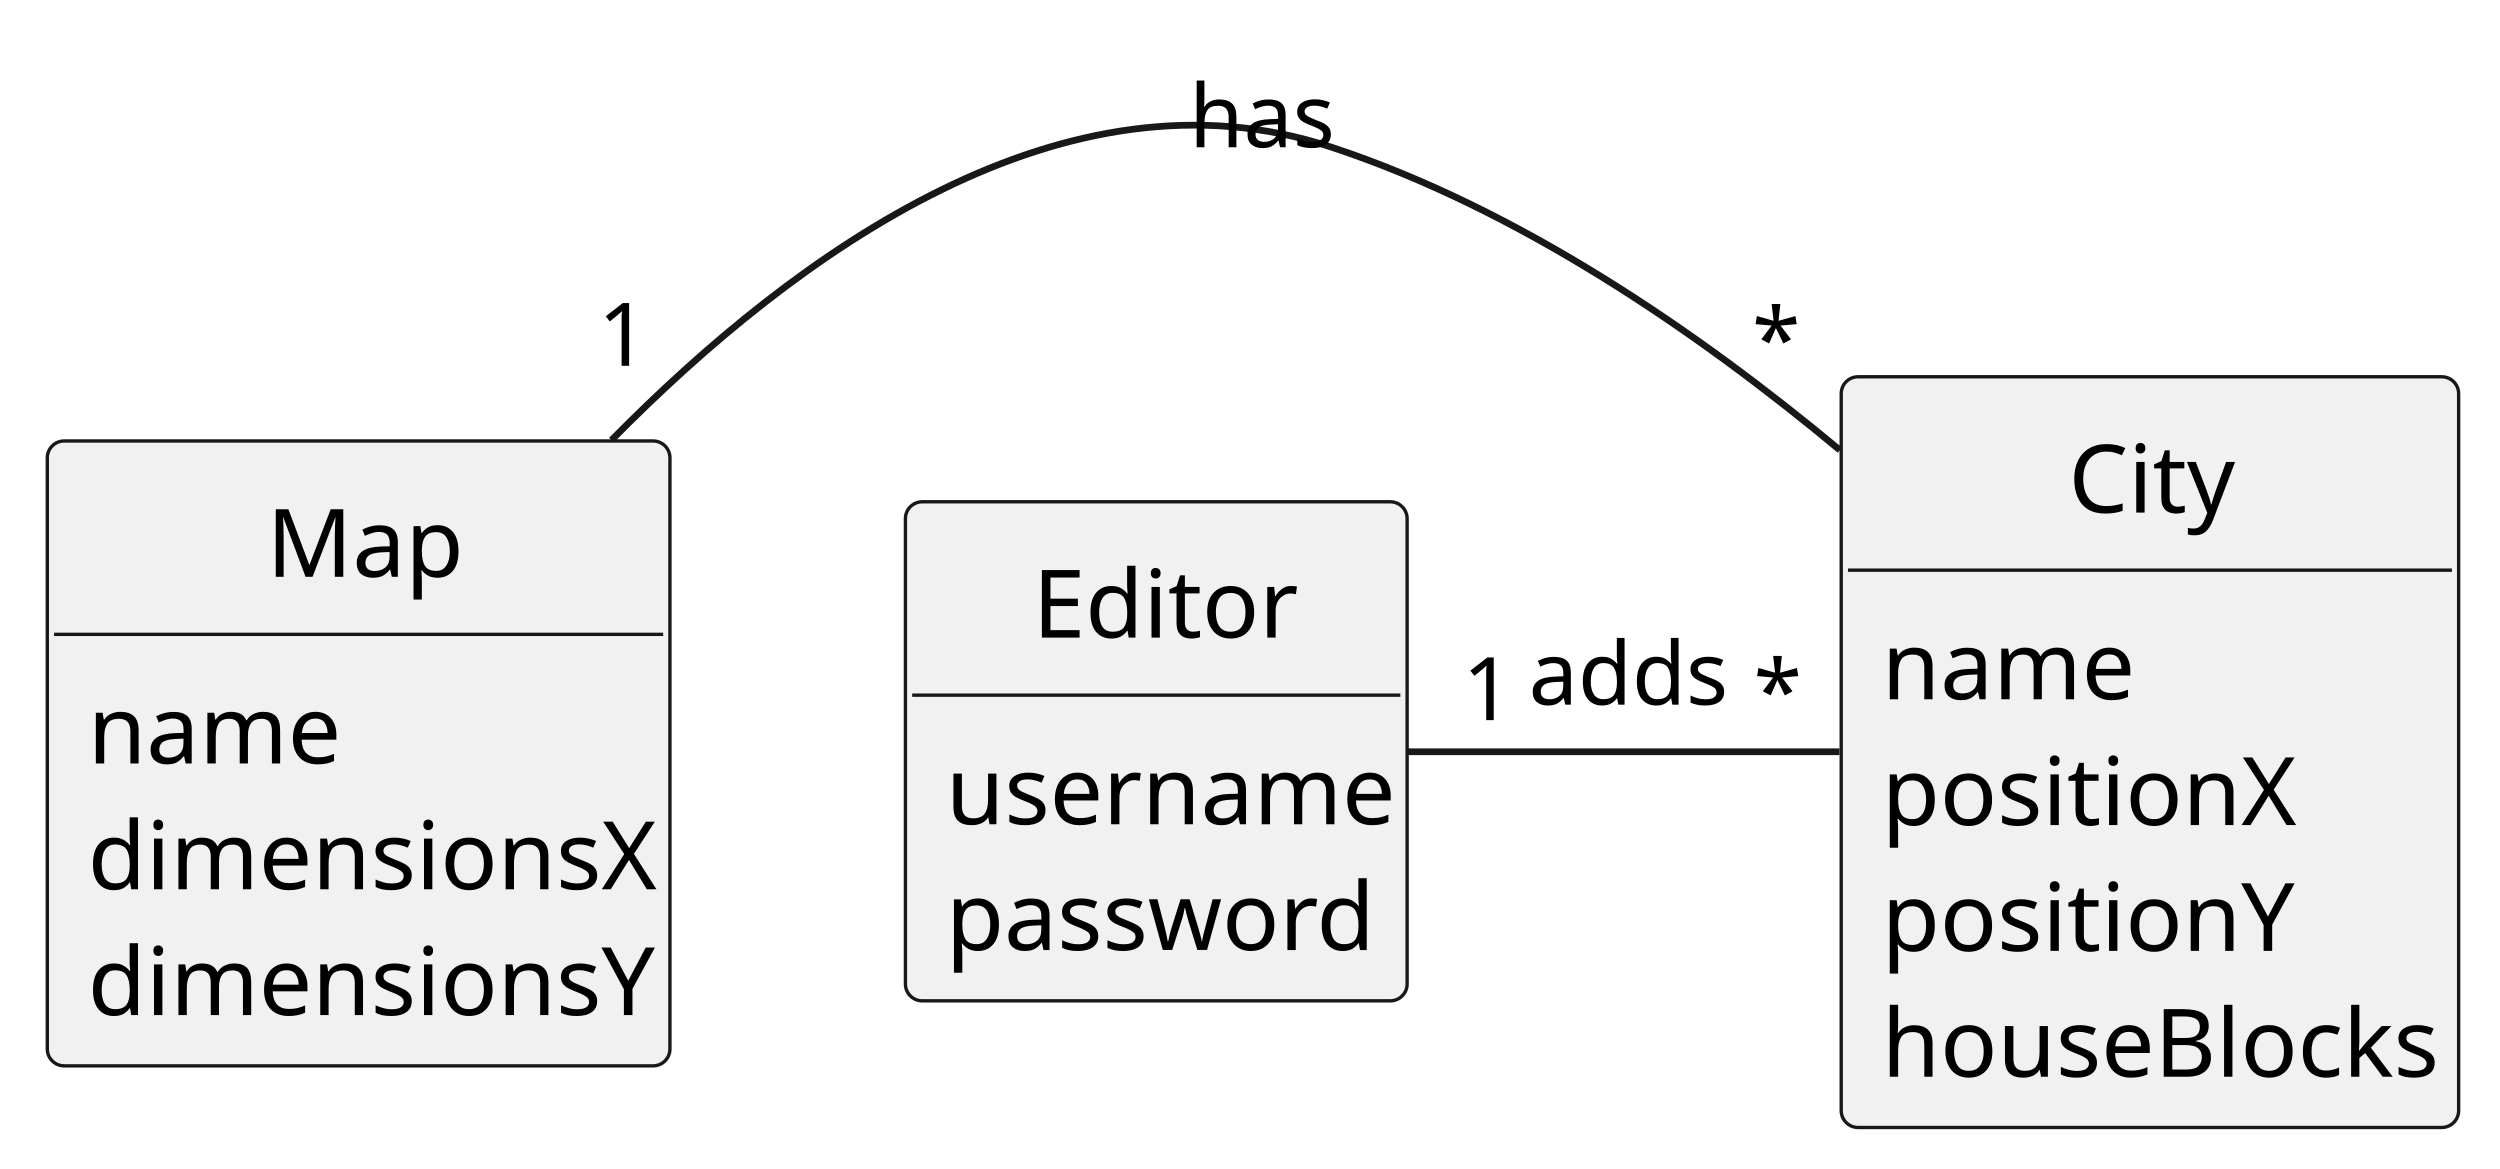
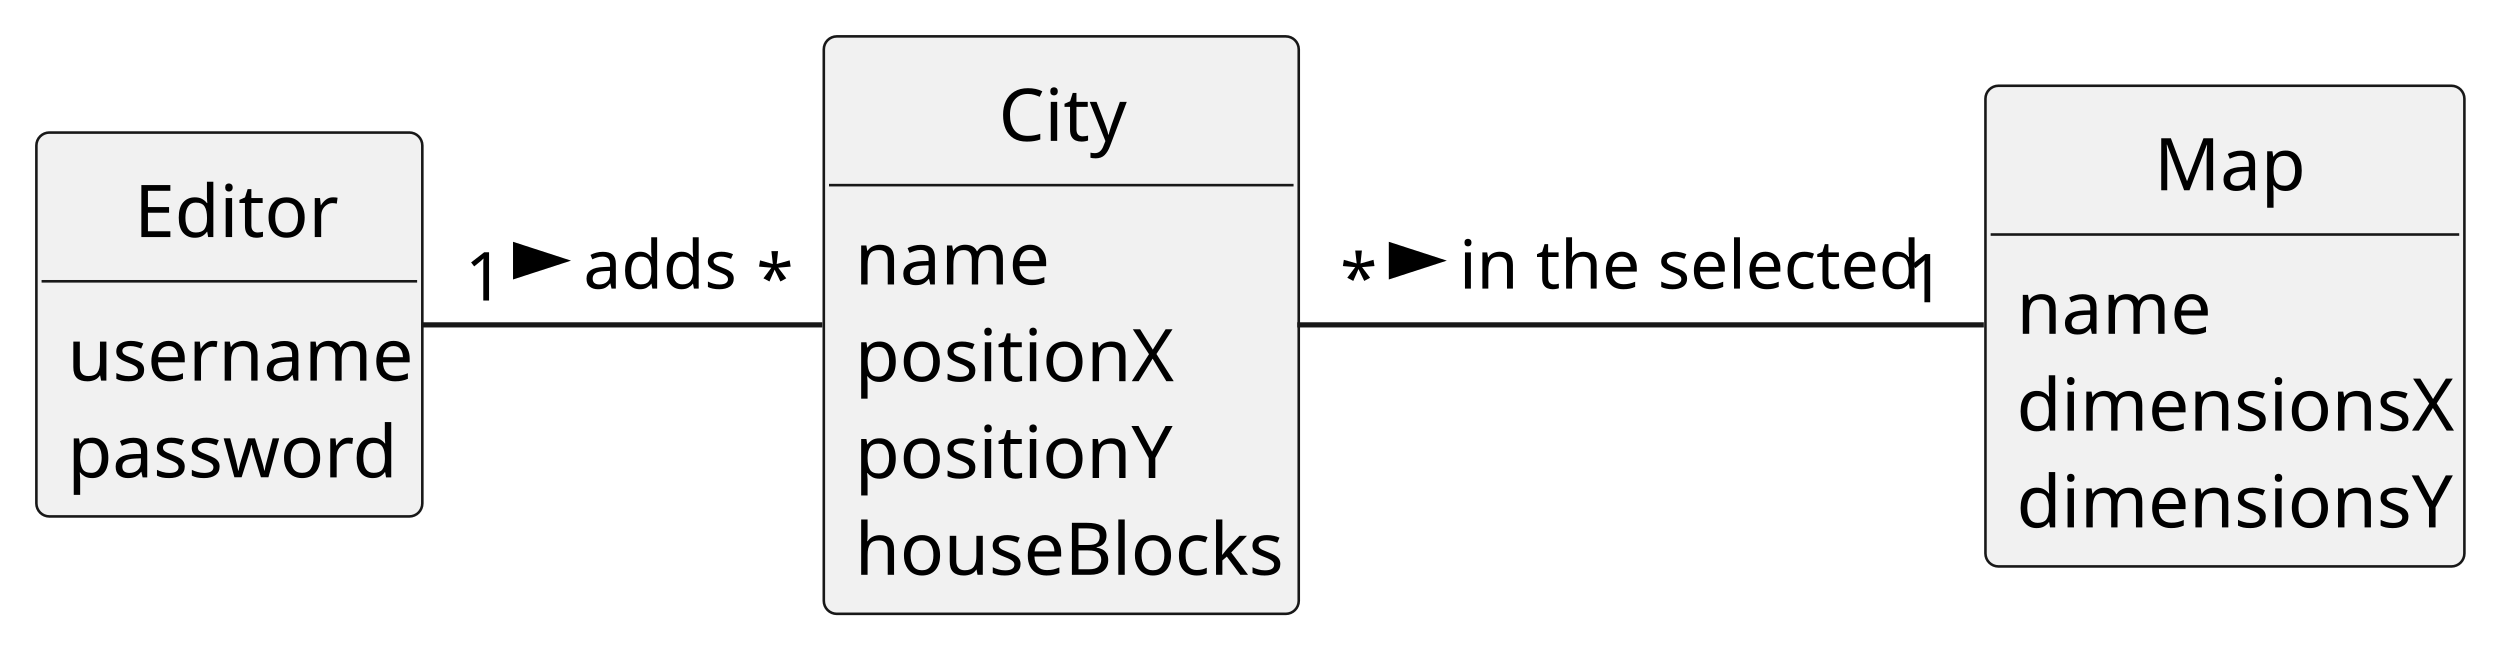
- <svg xmlns="http://www.w3.org/2000/svg" contentStyleType="text/css" height="173px" preserveAspectRatio="none" style="width:370px;height:173px;background:#FFFFFF;" version="1.1" viewBox="0 0 370 173" width="370px" zoomAndPan="magnify">
+ <svg xmlns="http://www.w3.org/2000/svg" contentStyleType="text/css" height="125px" preserveAspectRatio="none" style="width:481px;height:125px;background:#FFFFFF;" version="1.1" viewBox="0 0 481 125" width="481px" zoomAndPan="magnify">
  <defs />
  <g>
    <g id="elem_Map">
-       <rect codeLine="14" fill="#F1F1F1" height="92.484" id="Map" rx="2.5" ry="2.5" style="stroke:#181818;stroke-width:0.5;" width="92.151" x="7" y="65.263" />
-       <text fill="#000000" font-family="sans-serif" font-size="14" lengthAdjust="spacing" textLength="27.234" x="39.459" y="85.37">Map</text>
-       <line style="stroke:#181818;stroke-width:0.5;" x1="8" x2="98.151" y1="93.884" y2="93.884" />
-       <text fill="#000000" font-family="sans-serif" font-size="14" lengthAdjust="spacing" textLength="35.02" x="13" y="112.991">name</text>
-       <text fill="#000000" font-family="sans-serif" font-size="14" lengthAdjust="spacing" textLength="80.151" x="13" y="131.612">dimensionsX</text>
-       <text fill="#000000" font-family="sans-serif" font-size="14" lengthAdjust="spacing" textLength="80.151" x="13" y="150.233">dimensionsY</text>
+       <rect codeLine="14" fill="#F1F1F1" height="92.484" id="Map" rx="2.5" ry="2.5" style="stroke:#181818;stroke-width:0.5;" width="92.151" x="382" y="16.5" />
+       <text fill="#000000" font-family="sans-serif" font-size="14" lengthAdjust="spacing" textLength="27.234" x="414.459" y="36.607">Map</text>
+       <line style="stroke:#181818;stroke-width:0.5;" x1="383" x2="473.151" y1="45.121" y2="45.121" />
+       <text fill="#000000" font-family="sans-serif" font-size="14" lengthAdjust="spacing" textLength="35.02" x="388" y="64.228">name</text>
+       <text fill="#000000" font-family="sans-serif" font-size="14" lengthAdjust="spacing" textLength="80.151" x="388" y="82.85">dimensionsX</text>
+       <text fill="#000000" font-family="sans-serif" font-size="14" lengthAdjust="spacing" textLength="80.151" x="388" y="101.471">dimensionsY</text>
    </g>
    <g id="elem_City">
-       <rect codeLine="20" fill="#F1F1F1" height="111.106" id="City" rx="2.5" ry="2.5" style="stroke:#181818;stroke-width:0.5;" width="91.379" x="272.5" y="55.763" />
-       <text fill="#000000" font-family="sans-serif" font-size="14" lengthAdjust="spacing" textLength="24.11" x="306.134" y="75.87">City</text>
-       <line style="stroke:#181818;stroke-width:0.5;" x1="273.5" x2="362.879" y1="84.384" y2="84.384" />
-       <text fill="#000000" font-family="sans-serif" font-size="14" lengthAdjust="spacing" textLength="35.02" x="278.5" y="103.491">name</text>
-       <text fill="#000000" font-family="sans-serif" font-size="14" lengthAdjust="spacing" textLength="57.593" x="278.5" y="122.112">positionX</text>
-       <text fill="#000000" font-family="sans-serif" font-size="14" lengthAdjust="spacing" textLength="57.593" x="278.5" y="140.733">positionY</text>
-       <text fill="#000000" font-family="sans-serif" font-size="14" lengthAdjust="spacing" textLength="79.379" x="278.5" y="159.355">houseBlocks</text>
+       <rect codeLine="20" fill="#F1F1F1" height="111.106" id="City" rx="2.5" ry="2.5" style="stroke:#181818;stroke-width:0.5;" width="91.379" x="158.5" y="7" />
+       <text fill="#000000" font-family="sans-serif" font-size="14" lengthAdjust="spacing" textLength="24.11" x="192.134" y="27.107">City</text>
+       <line style="stroke:#181818;stroke-width:0.5;" x1="159.5" x2="248.879" y1="35.621" y2="35.621" />
+       <text fill="#000000" font-family="sans-serif" font-size="14" lengthAdjust="spacing" textLength="35.02" x="164.5" y="54.728">name</text>
+       <text fill="#000000" font-family="sans-serif" font-size="14" lengthAdjust="spacing" textLength="57.593" x="164.5" y="73.35">positionX</text>
+       <text fill="#000000" font-family="sans-serif" font-size="14" lengthAdjust="spacing" textLength="57.593" x="164.5" y="91.971">positionY</text>
+       <text fill="#000000" font-family="sans-serif" font-size="14" lengthAdjust="spacing" textLength="79.379" x="164.5" y="110.592">houseBlocks</text>
    </g>
    <g id="elem_Editor">
-       <rect codeLine="27" fill="#F1F1F1" height="73.863" id="Editor" rx="2.5" ry="2.5" style="stroke:#181818;stroke-width:0.5;" width="74.255" x="134" y="74.263" />
-       <text fill="#000000" font-family="sans-serif" font-size="14" lengthAdjust="spacing" textLength="36.572" x="152.841" y="94.37">Editor</text>
-       <line style="stroke:#181818;stroke-width:0.5;" x1="135" x2="207.255" y1="102.884" y2="102.884" />
-       <text fill="#000000" font-family="sans-serif" font-size="14" lengthAdjust="spacing" textLength="62.255" x="140" y="121.991">username</text>
-       <text fill="#000000" font-family="sans-serif" font-size="14" lengthAdjust="spacing" textLength="59.917" x="140" y="140.612">password</text>
+       <rect codeLine="27" fill="#F1F1F1" height="73.863" id="Editor" rx="2.5" ry="2.5" style="stroke:#181818;stroke-width:0.5;" width="74.255" x="7" y="25.5" />
+       <text fill="#000000" font-family="sans-serif" font-size="14" lengthAdjust="spacing" textLength="36.572" x="25.841" y="45.607">Editor</text>
+       <line style="stroke:#181818;stroke-width:0.5;" x1="8" x2="80.255" y1="54.121" y2="54.121" />
+       <text fill="#000000" font-family="sans-serif" font-size="14" lengthAdjust="spacing" textLength="62.255" x="13" y="73.228">username</text>
+       <text fill="#000000" font-family="sans-serif" font-size="14" lengthAdjust="spacing" textLength="59.917" x="13" y="91.85">password</text>
    </g>
-     <g id="link_Map_City">
-       <path codeLine="32" d="M90.5,65.143 C118.18,37.043 157.72,8.813 197,21.763 C224.67,30.883 251.19,49.043 272.31,66.623 " fill="none" id="Map-City" style="stroke:#181818;stroke-width:1.0;" />
-       <text fill="#000000" font-family="sans-serif" font-size="13" lengthAdjust="spacing" textLength="20.96" x="176" y="21.791">has</text>
-       <text fill="#000000" font-family="sans-serif" font-size="13" lengthAdjust="spacing" textLength="7.23" x="88.499" y="54.135">1</text>
-       <text fill="#000000" font-family="sans-serif" font-size="13" lengthAdjust="spacing" textLength="5.059" x="259.302" y="54.865">*</text>
+     <g id="link_City_Map">
+       <path codeLine="32" d="M249.6,62.5 C288.1,62.5 342.99,62.5 381.69,62.5 " fill="none" id="City-Map" style="stroke:#181818;stroke-width:1.0;" />
+       <polygon fill="#000000" points="276.75,50.145,267.705,47.207,267.705,53.084,276.75,50.145" style="stroke:#000000;stroke-width:1.0;" />
+       <text fill="#000000" font-family="sans-serif" font-size="13" lengthAdjust="spacing" textLength="83.834" x="280.75" y="55.528">in the selected</text>
+       <text fill="#000000" font-family="sans-serif" font-size="13" lengthAdjust="spacing" textLength="5.059" x="257.84" y="58.083">*</text>
+       <text fill="#000000" font-family="sans-serif" font-size="13" lengthAdjust="spacing" textLength="7.23" x="366.758" y="58.158">1</text>
    </g>
    <g id="link_Editor_City">
-       <path codeLine="34" d="M208.09,111.263 C227.57,111.263 251.61,111.263 272.24,111.263 " fill="none" id="Editor-City" style="stroke:#181818;stroke-width:1.0;" />
-       <text fill="#000000" font-family="sans-serif" font-size="13" lengthAdjust="spacing" textLength="28.19" x="226.25" y="104.291">adds</text>
-       <text fill="#000000" font-family="sans-serif" font-size="13" lengthAdjust="spacing" textLength="7.23" x="216.459" y="106.582">1</text>
-       <text fill="#000000" font-family="sans-serif" font-size="13" lengthAdjust="spacing" textLength="5.059" x="259.523" y="106.951">*</text>
+       <path codeLine="34" d="M81.11,62.5 C104.1,62.5 133.79,62.5 158.23,62.5 " fill="none" id="Editor-City" style="stroke:#181818;stroke-width:1.0;" />
+       <polygon fill="#000000" points="108.25,50.145,99.205,47.207,99.205,53.084,108.25,50.145" style="stroke:#000000;stroke-width:1.0;" />
+       <text fill="#000000" font-family="sans-serif" font-size="13" lengthAdjust="spacing" textLength="28.19" x="112.25" y="55.528">adds</text>
+       <text fill="#000000" font-family="sans-serif" font-size="13" lengthAdjust="spacing" textLength="7.23" x="89.483" y="57.819">1</text>
+       <text fill="#000000" font-family="sans-serif" font-size="13" lengthAdjust="spacing" textLength="5.059" x="145.512" y="58.188">*</text>
    </g>
  </g>
</svg>
